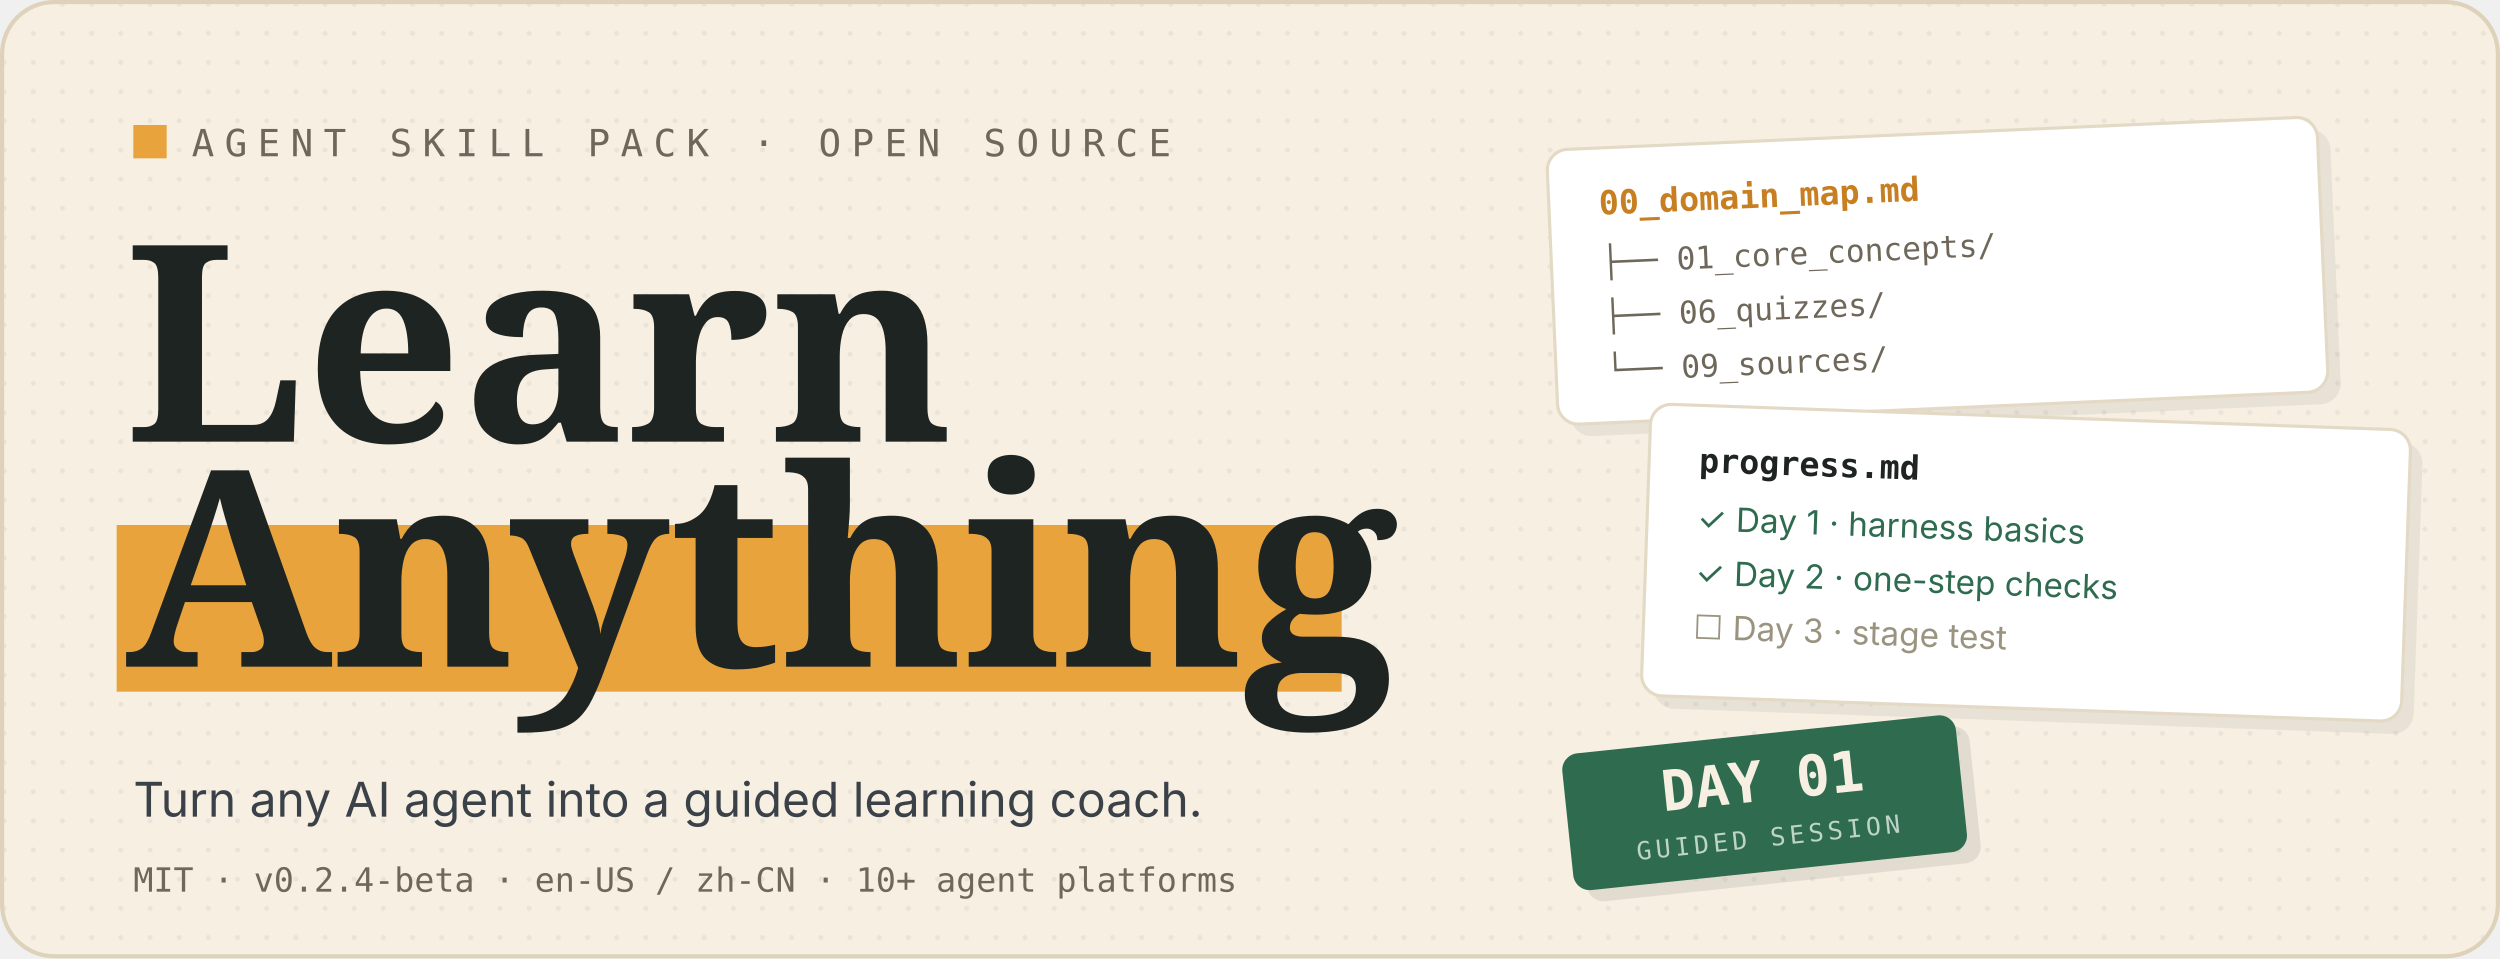
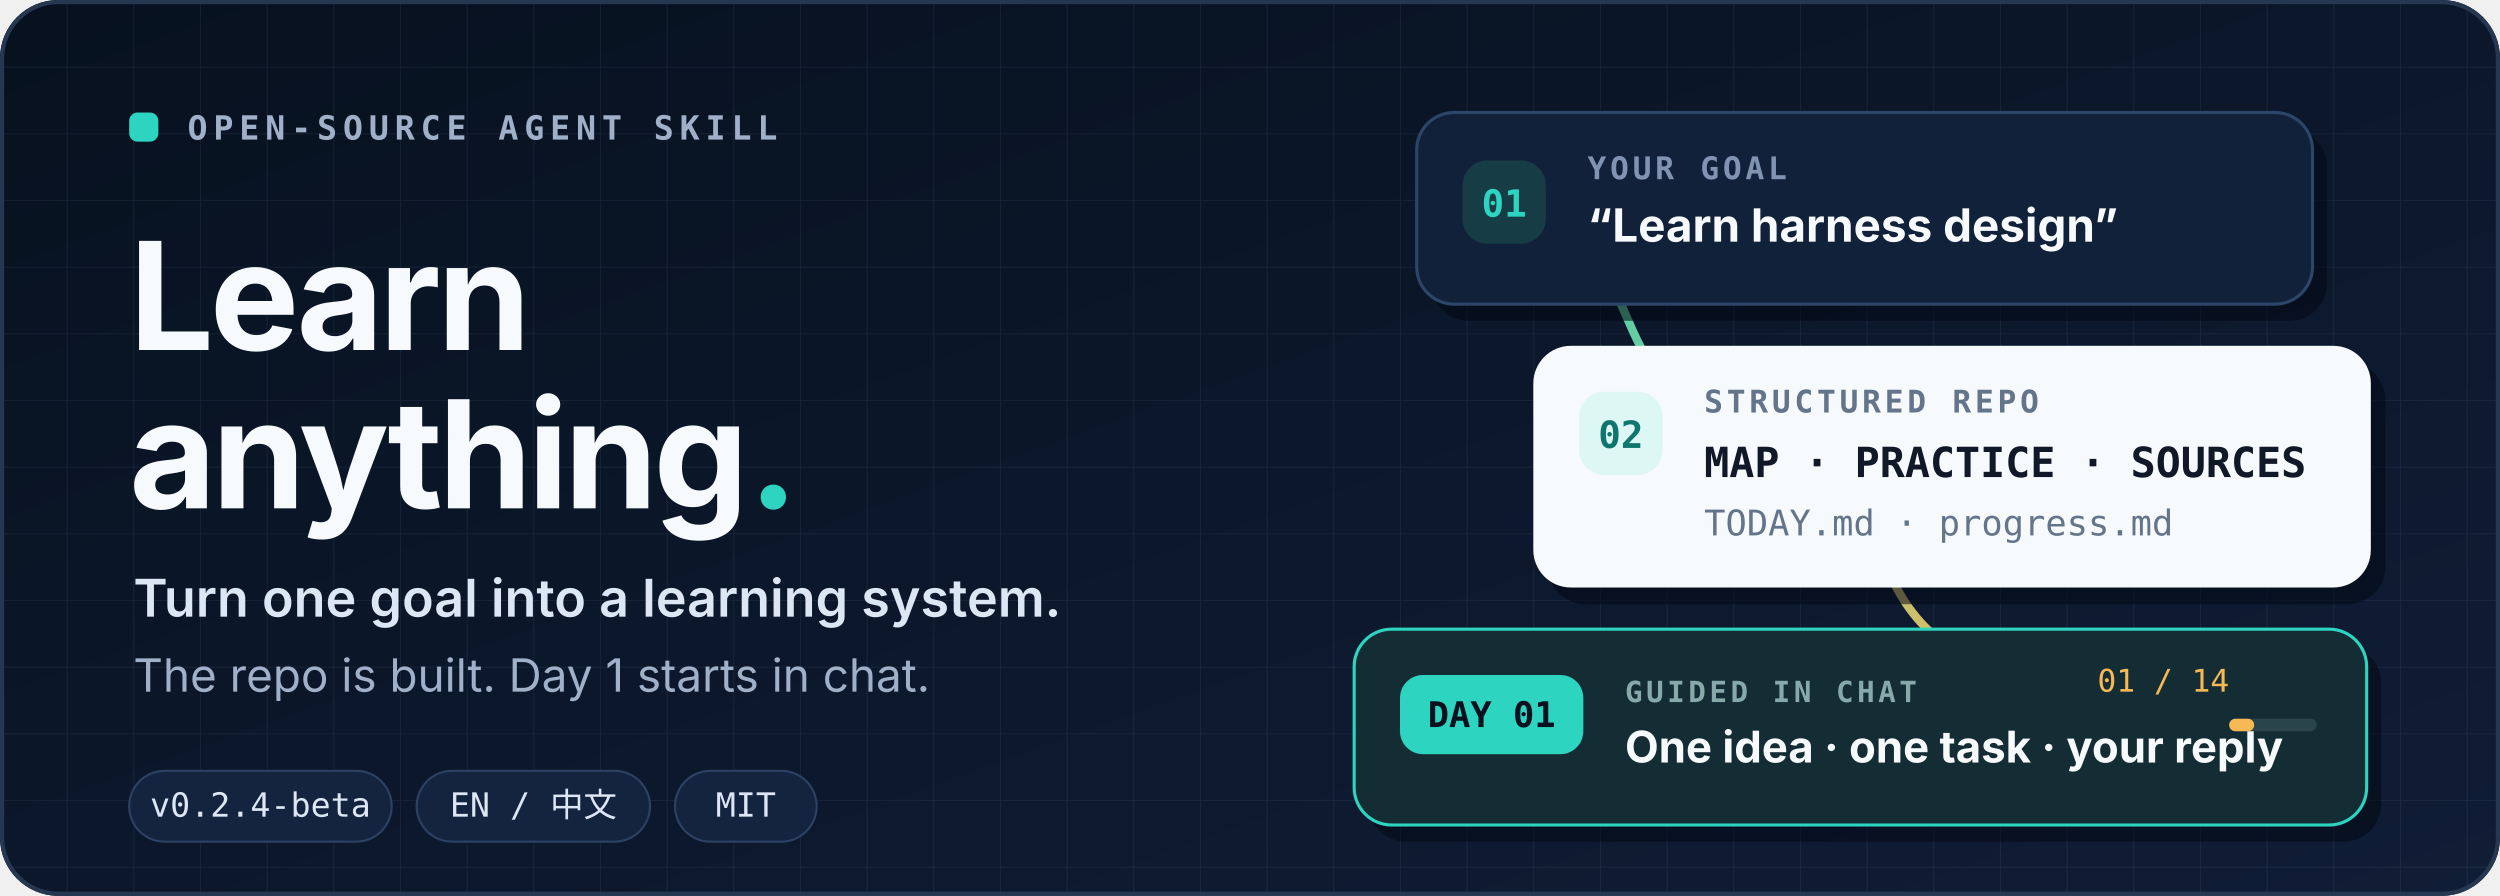
- <svg xmlns="http://www.w3.org/2000/svg" width="1200" height="460" viewBox="0 0 1200 460" role="img" aria-labelledby="title desc">
+ <svg xmlns="http://www.w3.org/2000/svg" width="1200" height="430" viewBox="0 0 1200 430" role="img" aria-labelledby="title desc">
  <defs>
-     <pattern id="grain" width="14" height="14" patternUnits="userSpaceOnUse">
-       <circle cx="2" cy="2" r="1.2" fill="#1E2421" opacity="0.055" />
+     <linearGradient id="bg" x1="0" y1="0" x2="1" y2="1">
+       <stop offset="0" stop-color="#07111F" />
+       <stop offset="1" stop-color="#101D36" />
+     </linearGradient>
+     <linearGradient id="route" x1="0" y1="0" x2="1" y2="0">
+       <stop offset="0" stop-color="#2DD4BF" />
+       <stop offset="1" stop-color="#F7B955" />
+     </linearGradient>
+     <pattern id="map-grid" width="32" height="32" patternUnits="userSpaceOnUse">
+       <path d="M32 0H0V32" fill="none" stroke="#9FB0C8" stroke-width="1" opacity="0.08" />
    </pattern>
  </defs>
-   <rect width="1200" height="460" rx="26" fill="#F6EFE2" />
-   <rect width="1200" height="460" rx="26" fill="url(#grain)" />
-   <rect x="1" y="1" width="1198" height="458" rx="25" fill="none" stroke="#DED2BA" stroke-width="2" />
-   <rect x="64" y="60" width="16" height="16" fill="#E8A33D" />
-   <text x="92" y="75" font-family="ui-monospace, SFMono-Regular, Menlo, monospace" font-size="18" letter-spacing="5" fill="#6E675A">AGENT SKILL PACK · OPEN SOURCE</text>
-   <text x="60" y="212" font-family="Georgia, 'Songti SC', serif" font-size="132" font-weight="700" fill="#1E2421">Learn</text>
-   <rect x="56" y="252" width="588" height="80" fill="#E8A33D" />
-   <text x="60" y="320" font-family="Georgia, 'Songti SC', serif" font-size="132" font-weight="700" fill="#1E2421">Anything</text>
-   <text x="64" y="392" font-family="-apple-system, BlinkMacSystemFont, 'Segoe UI', 'PingFang SC', sans-serif" font-size="23" fill="#3A4148">Turn any AI agent into a guided learning coach.</text>
-   <text x="64" y="428" font-family="ui-monospace, SFMono-Regular, Menlo, monospace" font-size="16" fill="#6E675A">MIT · v0.2.4-beta · en-US / zh-CN · 10+ agent platforms</text>
-   <g transform="rotate(-2.5 930 130)">
-     <rect x="751" y="70" width="370" height="132" rx="10" fill="#1E2421" opacity="0.07" />
-     <rect x="745" y="64" width="370" height="132" rx="10" fill="#FFFFFF" stroke="#E3D9C4" stroke-width="1.5" />
-     <text x="769" y="96" font-family="ui-monospace, SFMono-Regular, Menlo, monospace" font-size="16" font-weight="700" fill="#C77F22">00_domain_map.md</text>
-     <text x="769" y="124" font-family="ui-monospace, SFMono-Regular, Menlo, monospace" font-size="15" fill="#6E675A">├── 01_core_concepts/</text>
-     <text x="769" y="150" font-family="ui-monospace, SFMono-Regular, Menlo, monospace" font-size="15" fill="#6E675A">├── 06_quizzes/</text>
-     <text x="769" y="176" font-family="ui-monospace, SFMono-Regular, Menlo, monospace" font-size="15" fill="#6E675A">└── 09_sources/</text>
+   <rect width="1200" height="430" rx="28" fill="url(#bg)" />
+   <rect width="1200" height="430" rx="28" fill="url(#map-grid)" />
+   <rect x="1" y="1" width="1198" height="428" rx="27" fill="none" stroke="#263752" stroke-width="2" />
+   <g id="title-block" transform="translate(62 54)">
+     <rect width="14" height="14" rx="4" fill="#2DD4BF" />
+     <text x="28" y="13" font-family="ui-monospace, SFMono-Regular, Menlo, monospace" font-size="16" font-weight="700" letter-spacing="2.8" fill="#9FB0C8">OPEN-SOURCE AGENT SKILL</text>
+     <text x="0" y="114" font-family="-apple-system, BlinkMacSystemFont, 'Segoe UI', sans-serif" font-size="72" font-weight="650" letter-spacing="-2" fill="#F7FAFC">Learn</text>
+     <text x="0" y="190" font-family="-apple-system, BlinkMacSystemFont, 'Segoe UI', sans-serif" font-size="72" font-weight="650" letter-spacing="-2" fill="#F7FAFC">anything<tspan fill="#2DD4BF">.</tspan>
+     </text>
+     <text x="2" y="242" font-family="-apple-system, BlinkMacSystemFont, 'Segoe UI', sans-serif" font-size="25" font-weight="600" fill="#DCE6F4">Turn one goal into a learning system.</text>
+     <text x="2" y="278" font-family="-apple-system, BlinkMacSystemFont, 'Segoe UI', sans-serif" font-size="22" fill="#9FB0C8">The repo is built. Day 1 starts in chat.</text>
+     <g transform="translate(0 316)" font-family="ui-monospace, SFMono-Regular, Menlo, monospace" font-size="16">
+       <rect width="126" height="34" rx="17" fill="#14243F" stroke="#2D4262" />
+       <text x="63" y="22" text-anchor="middle" fill="#DCE6F4">v0.2.4-beta</text>
+       <rect x="138" width="112" height="34" rx="17" fill="#14243F" stroke="#2D4262" />
+       <text x="194" y="22" text-anchor="middle" fill="#DCE6F4">EN / 中文</text>
+       <rect x="262" width="68" height="34" rx="17" fill="#14243F" stroke="#2D4262" />
+       <text x="296" y="22" text-anchor="middle" fill="#DCE6F4">MIT</text>
+     </g>
  </g>
-   <g transform="rotate(2 970 270)">
-     <rect x="796" y="206" width="365" height="140" rx="10" fill="#1E2421" opacity="0.07" />
-     <rect x="790" y="200" width="365" height="140" rx="10" fill="#FFFFFF" stroke="#E3D9C4" stroke-width="1.5" />
-     <text x="814" y="232" font-family="ui-monospace, SFMono-Regular, Menlo, monospace" font-size="16" font-weight="700" fill="#1E2421">progress.md</text>
-     <text x="814" y="260" font-family="-apple-system, BlinkMacSystemFont, 'Segoe UI', 'PingFang SC', sans-serif" font-size="16" fill="#2E6B4F">✓ Day 1 · harness basics</text>
-     <text x="814" y="286" font-family="-apple-system, BlinkMacSystemFont, 'Segoe UI', 'PingFang SC', sans-serif" font-size="16" fill="#2E6B4F">✓ Day 2 · one-step checks</text>
-     <text x="814" y="312" font-family="-apple-system, BlinkMacSystemFont, 'Segoe UI', 'PingFang SC', sans-serif" font-size="16" fill="#9A937F">☐ Day 3 · stage test</text>
-   </g>
-   <g transform="rotate(-6 850 385)">
-     <rect x="758" y="358" width="190" height="66" rx="8" fill="#1E2421" opacity="0.10" />
-     <rect x="752" y="352" width="190" height="66" rx="8" fill="#2E6B4F" />
-     <text x="847" y="384" font-family="ui-monospace, SFMono-Regular, Menlo, monospace" font-size="27" font-weight="700" fill="#F6EFE2" text-anchor="middle">DAY 01</text>
-     <text x="847" y="406" font-family="ui-monospace, SFMono-Regular, Menlo, monospace" font-size="12" letter-spacing="2" fill="#BFD4C8" text-anchor="middle">GUIDED SESSION</text>
+   <g id="learning-route">
+     <path d="M716 100 C804 112 757 188 842 205 C926 222 873 299 972 327" fill="none" stroke="url(#route)" stroke-width="4" stroke-linecap="round" />
+     <circle cx="716" cy="100" r="8" fill="#2DD4BF" stroke="#07111F" stroke-width="5" />
+     <circle cx="842" cy="205" r="8" fill="#77E2D4" stroke="#07111F" stroke-width="5" />
+     <circle cx="972" cy="327" r="8" fill="#F7B955" stroke="#07111F" stroke-width="5" />
+     <g id="goal-card" transform="translate(680 54)">
+       <rect x="7" y="8" width="430" height="92" rx="18" fill="#020814" opacity="0.55" />
+       <rect width="430" height="92" rx="18" fill="#12213A" stroke="#2C4568" stroke-width="1.5" />
+       <rect x="22" y="23" width="40" height="40" rx="12" fill="#163C45" />
+       <text x="42" y="50" text-anchor="middle" font-family="ui-monospace, SFMono-Regular, Menlo, monospace" font-size="18" font-weight="700" fill="#2DD4BF">01</text>
+       <text x="82" y="32" font-family="ui-monospace, SFMono-Regular, Menlo, monospace" font-size="15" font-weight="700" letter-spacing="1.8" fill="#8094B2">YOUR GOAL</text>
+       <text x="82" y="62" font-family="-apple-system, BlinkMacSystemFont, 'Segoe UI', sans-serif" font-size="22" font-weight="650" fill="#F7FAFC">“Learn harness design”</text>
+     </g>
+     <g id="repo-card" transform="translate(736 166)">
+       <rect x="7" y="8" width="402" height="116" rx="18" fill="#020814" opacity="0.55" />
+       <rect width="402" height="116" rx="18" fill="#F7FAFC" />
+       <rect x="22" y="22" width="40" height="40" rx="12" fill="#DDF8F4" />
+       <text x="42" y="49" text-anchor="middle" font-family="ui-monospace, SFMono-Regular, Menlo, monospace" font-size="18" font-weight="700" fill="#0F766E">02</text>
+       <text x="82" y="32" font-family="ui-monospace, SFMono-Regular, Menlo, monospace" font-size="15" font-weight="700" letter-spacing="1.8" fill="#64748B">STRUCTURED REPO</text>
+       <text x="82" y="63" font-family="ui-monospace, SFMono-Regular, Menlo, monospace" font-size="20" font-weight="700" fill="#111827">MAP · PRACTICE · SOURCES</text>
+       <text x="82" y="91" font-family="ui-monospace, SFMono-Regular, Menlo, monospace" font-size="17" fill="#64748B">TODAY.md  ·  progress.md</text>
+     </g>
+     <g id="day-one-card" transform="translate(650 302)">
+       <rect x="7" y="8" width="486" height="94" rx="18" fill="#020814" opacity="0.55" />
+       <rect width="486" height="94" rx="18" fill="#142D34" stroke="#2DD4BF" stroke-width="1.5" />
+       <rect x="22" y="22" width="88" height="38" rx="11" fill="#2DD4BF" />
+       <text x="66" y="47" text-anchor="middle" font-family="ui-monospace, SFMono-Regular, Menlo, monospace" font-size="17" font-weight="800" fill="#07111F">DAY 01</text>
+       <text x="130" y="35" font-family="ui-monospace, SFMono-Regular, Menlo, monospace" font-size="14" font-weight="700" letter-spacing="1.7" fill="#88A9A9">GUIDED IN CHAT</text>
+       <text x="130" y="64" font-family="-apple-system, BlinkMacSystemFont, 'Segoe UI', sans-serif" font-size="21" font-weight="650" fill="#F7FAFC">One idea · one task · your reply</text>
+       <text x="420" y="30" text-anchor="end" font-family="ui-monospace, SFMono-Regular, Menlo, monospace" font-size="15" fill="#F7B955">01 / 14</text>
+       <rect x="420" y="43" width="42" height="6" rx="3" fill="#29444A" />
+       <rect x="420" y="43" width="12" height="6" rx="3" fill="#F7B955" />
+     </g>
  </g>
</svg>
